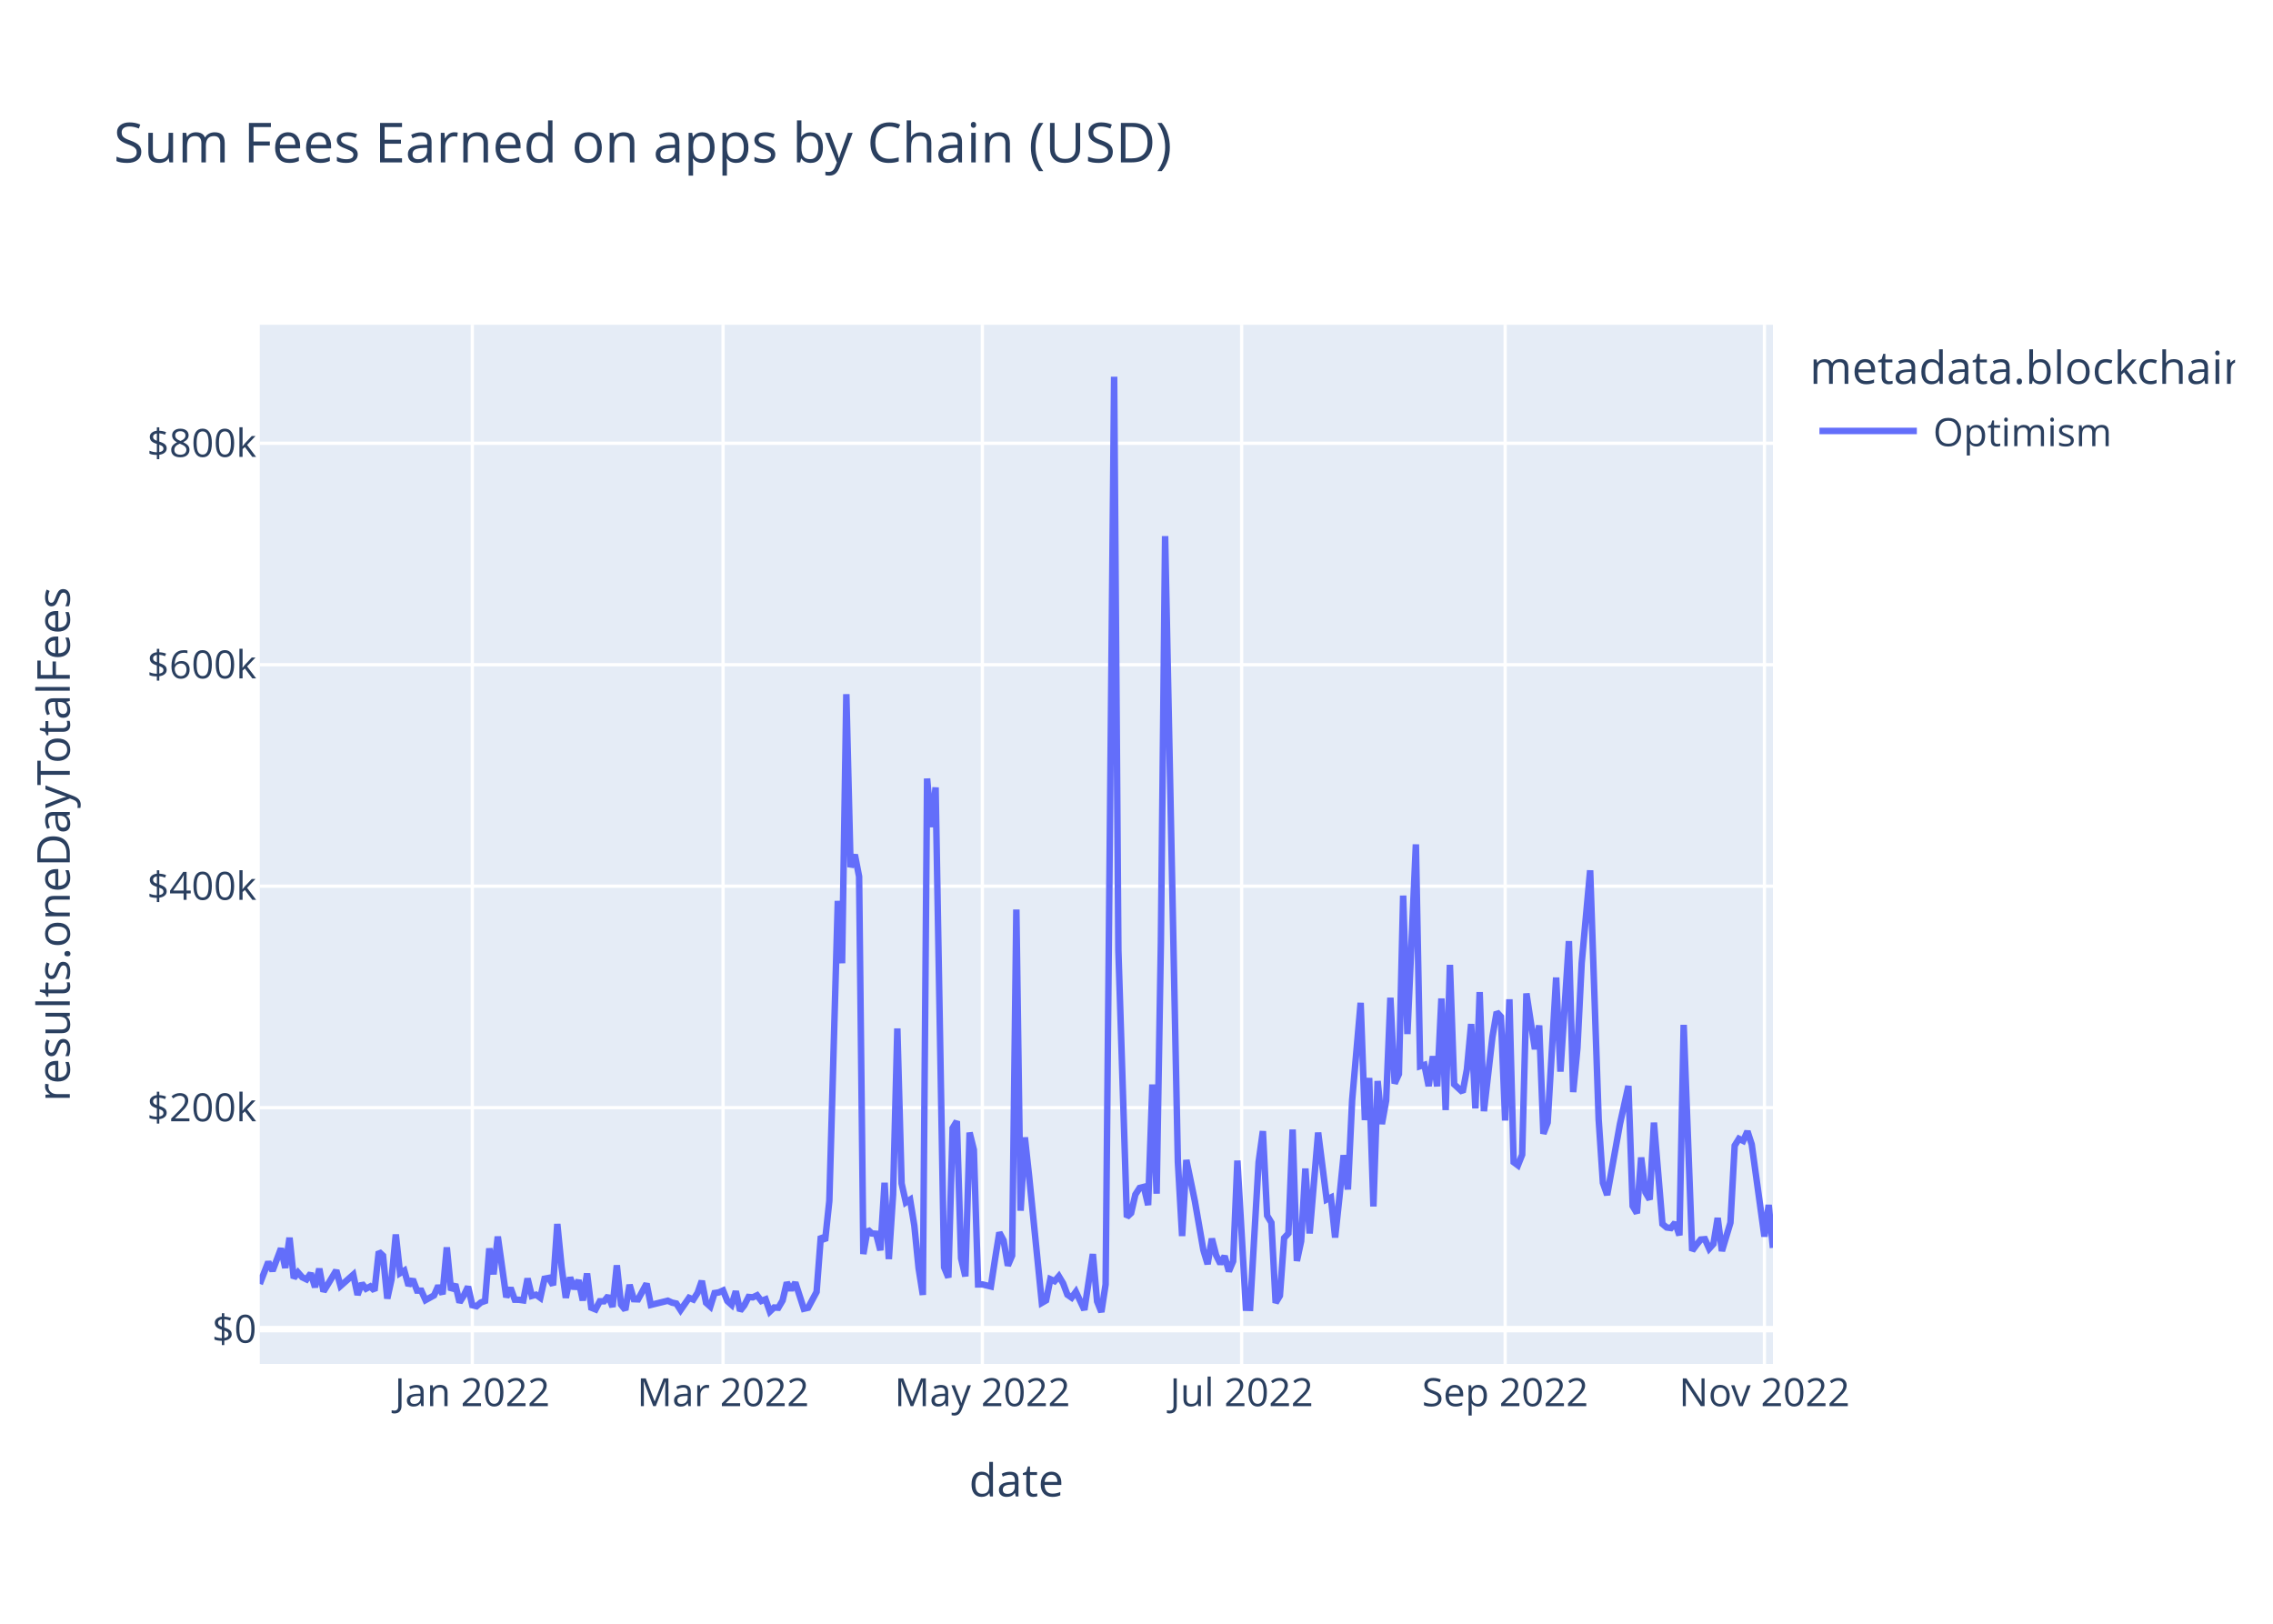
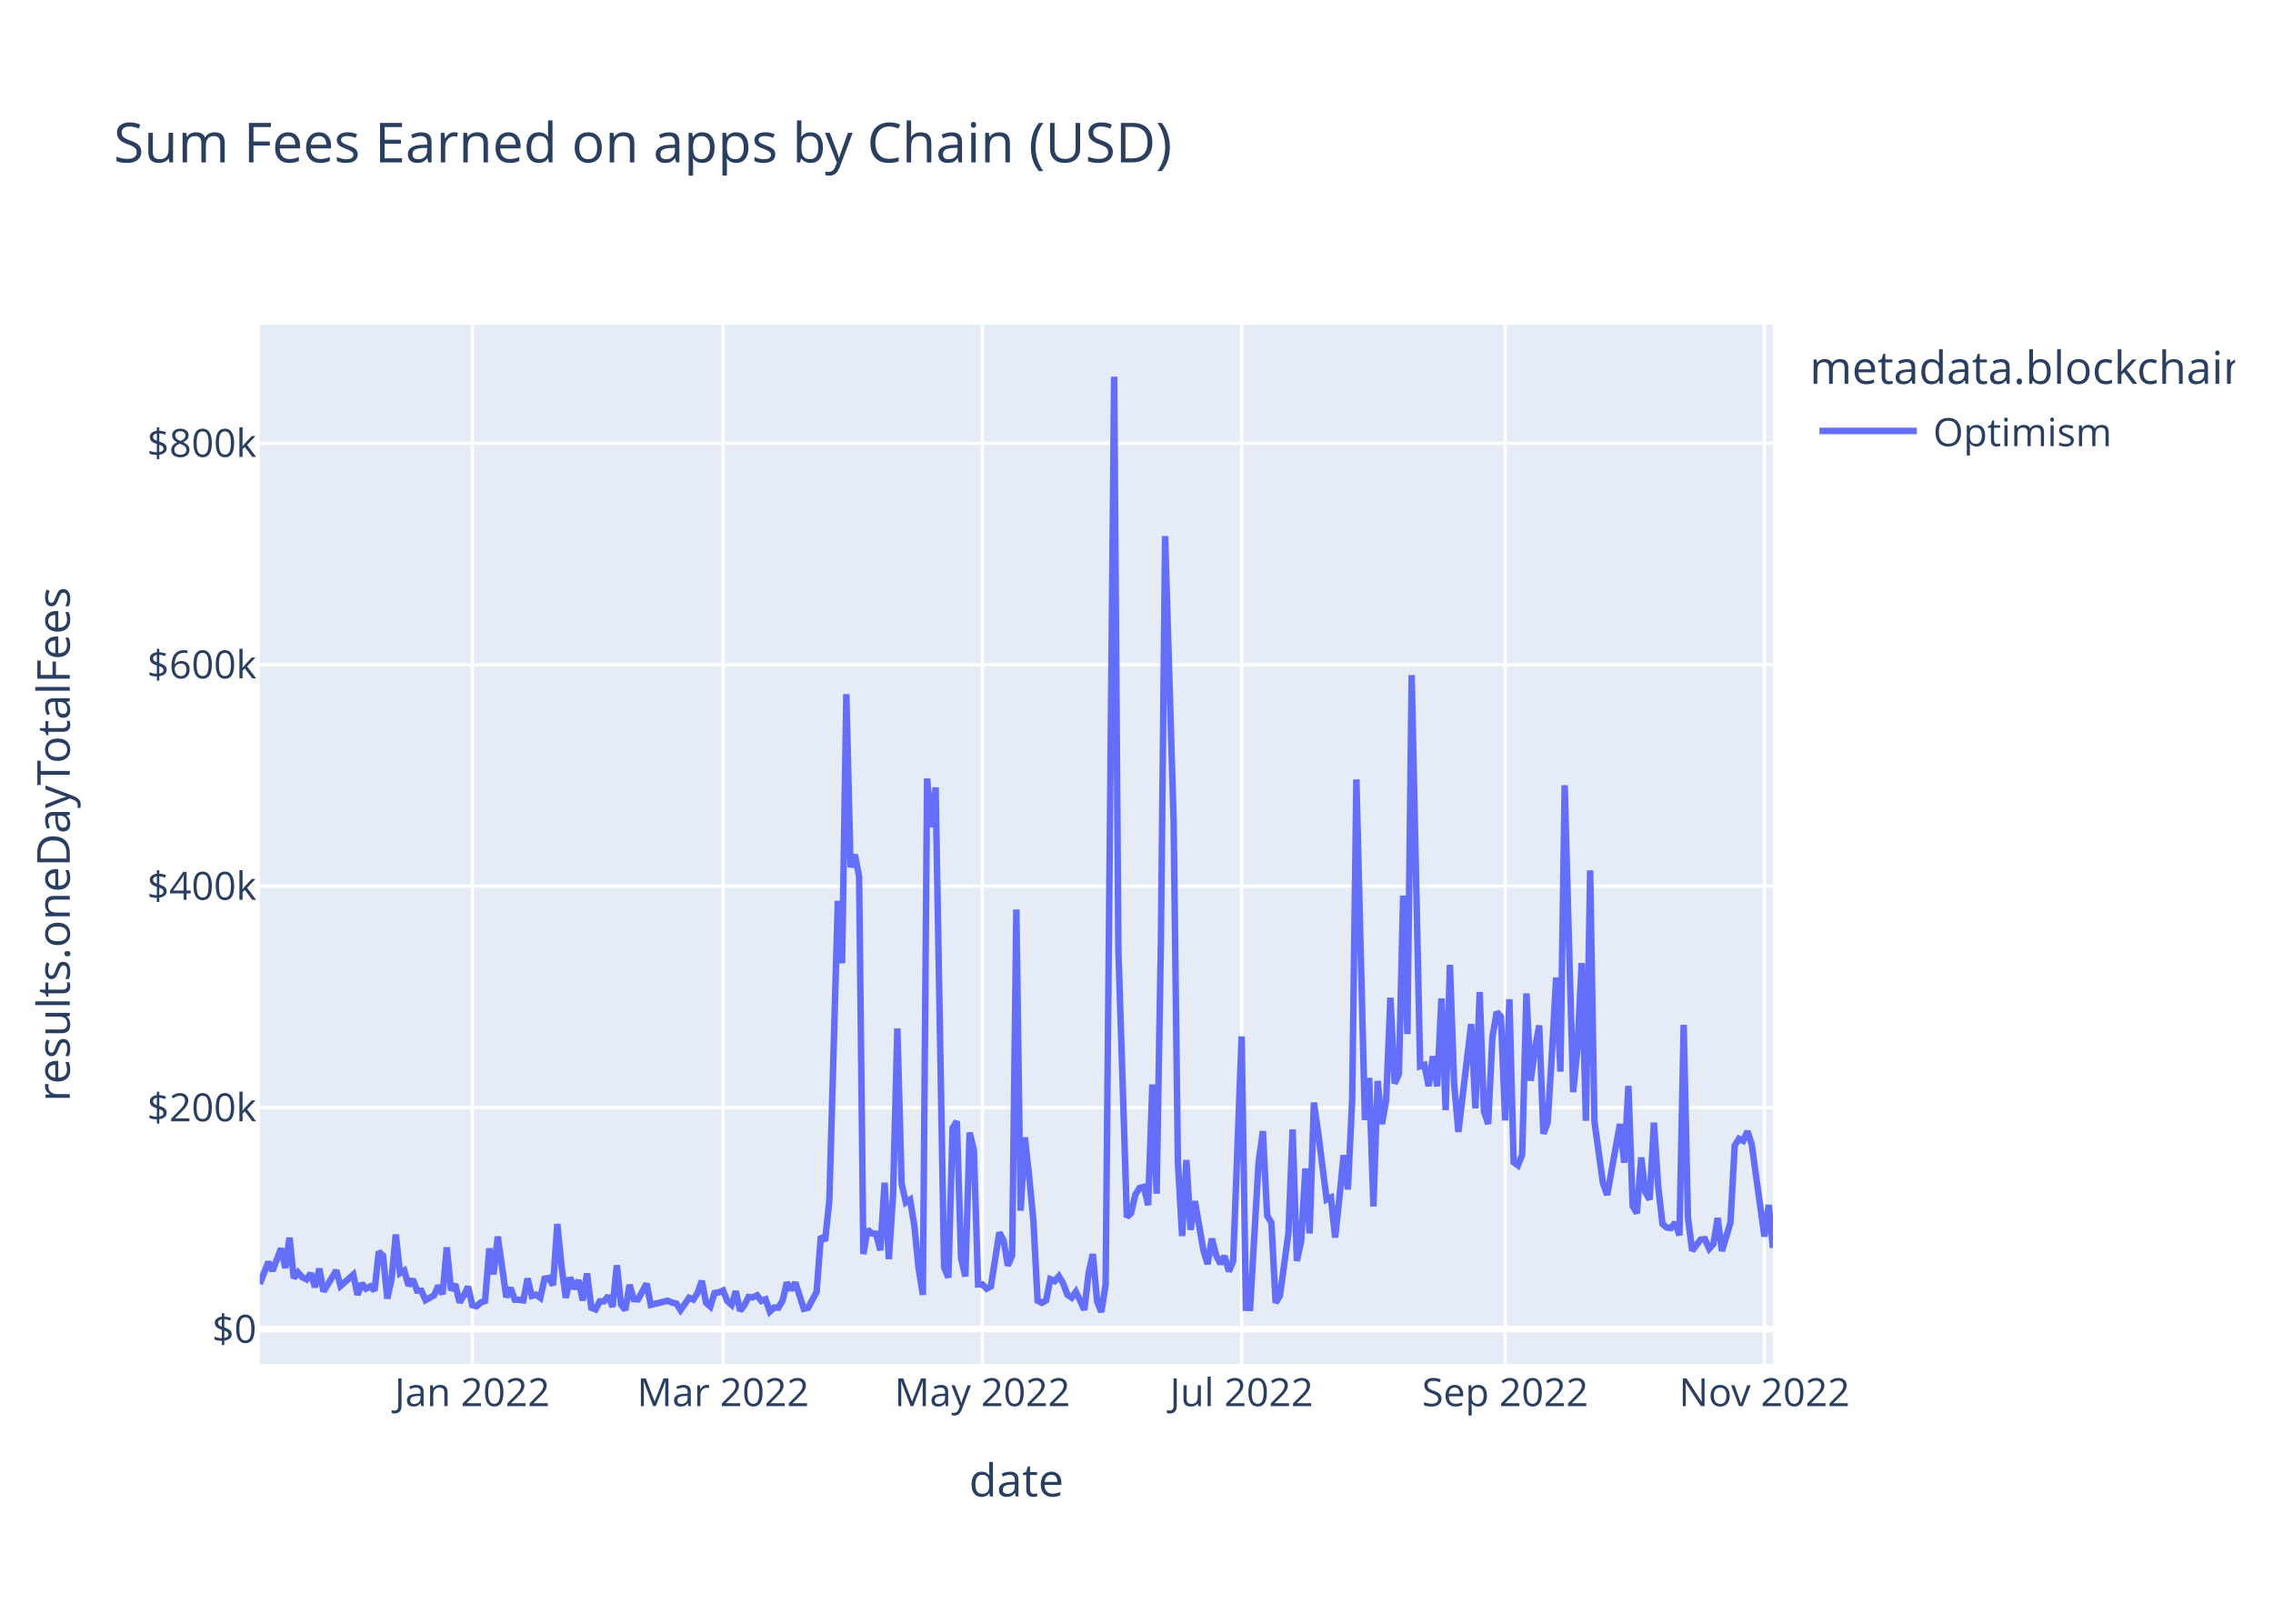
<svg xmlns="http://www.w3.org/2000/svg" class="main-svg" width="700" height="500" style="" viewBox="0 0 700 500">
  <rect x="0" y="0" width="700" height="500" style="fill: rgb(255, 255, 255); fill-opacity: 1;" />
-   <defs id="defs-b0ec30">
+   <defs id="defs-99b7be">
    <g class="clips">
-       <clipPath id="clipb0ec30xyplot" class="plotclip">
+       <clipPath id="clip99b7bexyplot" class="plotclip">
        <rect width="466" height="320" />
      </clipPath>
-       <clipPath class="axesclip" id="clipb0ec30x">
+       <clipPath class="axesclip" id="clip99b7bex">
        <rect x="80" y="0" width="466" height="500" />
      </clipPath>
-       <clipPath class="axesclip" id="clipb0ec30y">
+       <clipPath class="axesclip" id="clip99b7bey">
        <rect x="0" y="100" width="700" height="320" />
      </clipPath>
-       <clipPath class="axesclip" id="clipb0ec30xy">
+       <clipPath class="axesclip" id="clip99b7bexy">
        <rect x="80" y="100" width="466" height="320" />
      </clipPath>
    </g>
    <g class="gradients" />
    <g class="patterns" />
  </defs>
  <g class="bglayer">
    <rect class="bg" x="80" y="100" width="466" height="320" style="fill: rgb(229, 236, 246); fill-opacity: 1; stroke-width: 0;" />
  </g>
  <g class="layer-below">
    <g class="imagelayer" />
    <g class="shapelayer" />
  </g>
  <g class="cartesianlayer">
    <g class="subplot xy">
      <g class="layer-subplot">
        <g class="shapelayer" />
        <g class="imagelayer" />
      </g>
      <g class="minor-gridlayer">
        <g class="x" />
        <g class="y" />
      </g>
      <g class="gridlayer">
        <g class="x">
          <path class="xgrid crisp" transform="translate(145.45,0)" d="M0,100v320" style="stroke: rgb(255, 255, 255); stroke-opacity: 1; stroke-width: 1px;" />
          <path class="xgrid crisp" transform="translate(222.68,0)" d="M0,100v320" style="stroke: rgb(255, 255, 255); stroke-opacity: 1; stroke-width: 1px;" />
          <path class="xgrid crisp" transform="translate(302.53,0)" d="M0,100v320" style="stroke: rgb(255, 255, 255); stroke-opacity: 1; stroke-width: 1px;" />
          <path class="xgrid crisp" transform="translate(382.38,0)" d="M0,100v320" style="stroke: rgb(255, 255, 255); stroke-opacity: 1; stroke-width: 1px;" />
          <path class="xgrid crisp" transform="translate(463.53,0)" d="M0,100v320" style="stroke: rgb(255, 255, 255); stroke-opacity: 1; stroke-width: 1px;" />
          <path class="xgrid crisp" transform="translate(543.38,0)" d="M0,100v320" style="stroke: rgb(255, 255, 255); stroke-opacity: 1; stroke-width: 1px;" />
        </g>
        <g class="y">
          <path class="ygrid crisp" transform="translate(0,341.08)" d="M80,0h466" style="stroke: rgb(255, 255, 255); stroke-opacity: 1; stroke-width: 1px;" />
          <path class="ygrid crisp" transform="translate(0,272.88)" d="M80,0h466" style="stroke: rgb(255, 255, 255); stroke-opacity: 1; stroke-width: 1px;" />
          <path class="ygrid crisp" transform="translate(0,204.69)" d="M80,0h466" style="stroke: rgb(255, 255, 255); stroke-opacity: 1; stroke-width: 1px;" />
          <path class="ygrid crisp" transform="translate(0,136.49)" d="M80,0h466" style="stroke: rgb(255, 255, 255); stroke-opacity: 1; stroke-width: 1px;" />
        </g>
      </g>
      <g class="zerolinelayer">
        <path class="yzl zl crisp" transform="translate(0,409.28)" d="M80,0h466" style="stroke: rgb(255, 255, 255); stroke-opacity: 1; stroke-width: 2px;" />
      </g>
      <path class="xlines-below" />
      <path class="ylines-below" />
      <g class="overlines-below" />
      <g class="xaxislayer-below" />
      <g class="yaxislayer-below" />
      <g class="overaxes-below" />
-       <g class="plot" transform="translate(80,100)" clip-path="url(#clipb0ec30xyplot)">
+       <g class="plot" transform="translate(80,100)" clip-path="url(#clip99b7bexyplot)">
        <g class="scatterlayer mlayer">
-           <g class="trace scatter trace8d5122" style="stroke-miterlimit: 2; opacity: 1;">
+           <g class="trace scatter trace53c524" style="stroke-miterlimit: 2; opacity: 1;">
            <g class="fills" />
            <g class="errorbars" />
            <g class="lines">
-               <path class="js-line" d="M0,295.36L2.62,288.59L3.93,291.34L6.54,284.43L7.85,290.43L9.16,281.13L10.47,293.58L11.78,291.83L13.09,293.32L14.4,293.96L15.71,292.11L17.02,296.36L18.33,290.66L19.63,297.69L20.94,295.54L23.56,291.19L24.87,295.99L28.8,292.51L30.11,298.72L31.42,295.22L32.72,296.83L34.03,296.14L35.34,297.42L36.65,285.43L37.96,286.66L39.27,299.87L40.58,293.92L41.89,280.14L43.2,292.04L44.51,291.25L45.81,295.86L47.12,293.93L48.43,297.41L49.74,297.44L51.05,300.34L53.67,298.89L54.98,295.92L56.29,298.52L57.6,284.11L58.9,297.31L60.21,295.47L61.52,301.05L62.83,298.94L64.14,296.2L65.45,301.91L66.76,302.23L68.07,301.08L69.38,300.61L70.69,284.42L71.99,292.4L73.3,280.78L75.92,299.45L77.23,296.58L78.54,300.22L79.85,300.24L81.16,300.43L82.47,293.69L83.78,299.05L85.08,298.69L86.39,299.63L87.7,293.76L89.01,293.51L90.32,295.75L91.63,276.9L92.94,290.07L94.25,299.64L95.56,293.38L96.87,296.84L98.17,294.23L99.48,300.45L100.79,292.14L102.1,302.68L103.41,303.21L104.72,300.7L106.03,300.7L107.34,299.05L108.65,302.43L109.96,289.63L111.26,301.72L112.57,303.37L113.88,295.64L115.19,300.06L116.5,300.11L119.12,295.28L120.43,301.82L125.66,300.53L126.97,301.12L128.28,301.4L129.59,303.42L132.21,299.64L133.52,300.17L134.83,298.11L136.13,294.43L137.44,301.16L138.75,302.33L140.06,298.17L141.37,297.97L142.68,297.38L143.99,300.62L145.3,301.79L146.61,297.62L147.92,303.63L149.22,301.96L150.53,299.38L151.84,299.49L153.15,298.87L154.46,300.61L155.77,300.1L157.08,303.87L158.39,302.62L159.7,302.69L161.01,300.47L162.31,294.93L163.62,297.22L164.93,294.94L167.55,303.01L168.86,302.7L171.48,297.82L172.79,280.69L174.1,282.05L175.4,269.8L178.02,177.42L179.33,196.61L180.64,113.76L181.95,167.03L183.26,163.17L184.57,169.92L185.88,286.16L187.19,278.6L188.49,279.82L189.8,279.91L191.11,285L192.42,264.21L193.73,287.71L195.04,267.8L196.35,216.69L197.66,264.42L198.97,270.26L200.28,269.42L201.58,277.4L202.89,290.48L204.2,298.74L205.51,139.73L206.82,154.68L208.13,142.47L210.75,290.23L212.06,293.39L213.37,247.38L214.67,245.26L215.98,287.48L217.29,293.03L218.6,248.76L219.91,254.05L221.22,295.52L222.53,295.51L225.15,296.14L226.46,287.59L227.76,279.54L229.07,281.96L230.38,289.72L231.69,286.64L233,180.07L234.31,272.82L235.62,250.24L236.93,262.2L240.85,301.18L242.16,300.42L243.47,293.91L244.78,294.5L246.09,292.99L247.4,295.18L248.71,298.67L250.02,299.58L251.33,297.78L253.94,303.35L256.56,286.17L257.87,300.76L259.18,304L260.49,295.52L263.11,16L264.42,192.62L267.03,274.77L268.34,273.54L269.65,267.84L270.96,265.81L272.27,265.48L273.58,271.09L274.89,233.95L276.2,267.57L277.51,190.2L278.81,65.08L282.74,257.76L284.05,280.62L285.36,257.2L287.98,269.9L290.6,284.96L291.9,289.26L293.21,281.42L294.52,286.51L295.83,289.15L297.14,286.79L298.45,291.48L299.76,288.38L301.07,257.38L303.69,302.7L304.99,302.74L306.3,280.24L307.61,257.84L308.92,248.32L310.23,274.32L311.54,276.5L312.85,301.18L314.16,298.99L315.47,281.21L316.78,279.8L318.08,247.82L319.39,288.29L320.7,282.2L322.01,259.82L323.32,279.82L325.94,248.76L328.56,269.37L329.87,268.74L331.17,281.07L332.48,268.81L333.79,255.72L335.1,266.27L336.41,238.8L339.03,208.8L340.34,244.9L341.65,231.94L342.96,271.5L344.26,232.88L345.57,246.13L346.88,238.9L348.19,207.22L349.5,233.64L350.81,230.74L352.12,175.78L353.43,218.42L356.04,160.01L357.35,228.32L358.66,227.91L359.97,234.44L361.28,225.25L362.59,234.51L363.9,207.46L365.21,241.83L366.52,197.11L367.83,233.89L370.44,236.31L371.75,229.31L373.06,215.33L374.37,241.31L375.68,205.5L376.99,242.17L379.61,219.33L380.92,211.64L382.22,213.07L383.53,245.04L384.84,207.71L386.15,257.87L387.46,258.84L388.77,255.56L390.08,205.91L392.7,223.07L394.01,215.77L395.31,249.11L396.62,245.66L399.24,201.01L400.55,229.99L403.17,189.8L404.48,236.29L405.79,222.74L407.1,196.57L409.71,168.01L412.33,244.75L413.64,264.24L414.95,267.97L418.88,246.13L421.49,234.39L422.8,271.37L424.11,273.59L425.42,256.42L426.73,267.13L428.04,269.37L429.35,245.69L431.97,276.89L433.28,277.98L434.58,278.15L435.89,276.5L437.2,280.4L438.51,215.59L441.13,285.13L442.44,283.35L443.75,281.7L445.06,281.59L446.37,284.51L447.67,283.06L448.98,275.05L450.29,285.23L452.91,276.5L454.22,252.77L455.53,250.66L456.84,251.3L458.15,248.35L459.46,252.38L463.38,280.78L464.69,271.04L466,284.26" style="vector-effect: non-scaling-stroke; fill: none; stroke: rgb(99, 110, 250); stroke-opacity: 1; stroke-width: 2px; opacity: 1;" />
+               <path class="js-line" d="M0,295.36L2.62,288.59L3.93,291.34L6.54,284.43L7.85,290.43L9.16,281.13L10.47,293.58L11.78,291.83L13.09,293.32L14.4,293.96L15.71,292.11L17.02,296.36L18.33,290.66L19.63,297.69L20.94,295.54L23.56,291.19L24.87,295.99L28.8,292.51L30.11,298.72L31.42,295.22L32.72,296.83L34.03,296.14L35.34,297.42L36.65,285.43L37.96,286.66L39.27,299.87L40.58,293.92L41.89,280.14L43.2,292.04L44.51,291.25L45.81,295.86L47.12,293.93L48.43,297.41L49.74,297.44L51.05,300.34L53.67,298.89L54.98,295.92L56.29,298.52L57.6,284.11L58.9,297.31L60.21,295.47L61.52,301.05L62.83,298.94L64.14,296.2L65.45,301.91L66.76,302.23L68.07,301.08L69.38,300.61L70.69,284.42L71.99,292.4L73.3,280.78L75.92,299.45L77.23,296.58L78.54,300.22L79.85,300.24L81.16,300.43L82.47,293.69L83.78,299.05L85.08,298.69L86.39,299.63L87.7,293.76L89.01,293.51L90.32,295.75L91.63,276.9L92.94,290.07L94.25,299.64L95.56,293.38L96.87,296.84L98.17,294.23L99.48,300.45L100.79,292.14L102.1,302.68L103.41,303.21L104.72,300.7L106.03,300.7L107.34,299.05L108.65,302.43L109.96,289.63L111.26,301.72L112.57,303.37L113.88,295.64L115.19,300.06L116.5,300.11L119.12,295.28L120.43,301.82L125.66,300.53L126.97,301.12L128.28,301.4L129.59,303.42L132.21,299.64L133.52,300.17L134.83,298.11L136.13,294.43L137.44,301.16L138.75,302.33L140.06,298.17L141.37,297.97L142.68,297.38L143.99,300.62L145.3,301.79L146.61,297.62L147.92,303.63L149.22,301.96L150.53,299.38L151.84,299.49L153.15,298.87L154.46,300.61L155.77,300.1L157.08,303.87L158.39,302.62L159.7,302.69L161.01,300.47L162.31,294.93L163.62,297.22L164.93,294.94L167.55,303.01L168.86,302.7L171.48,297.82L172.79,280.69L174.1,282.05L175.4,269.8L178.02,177.42L179.33,196.61L180.64,113.76L181.95,167.03L183.26,163.17L184.57,169.92L185.88,286.16L187.19,278.6L188.49,279.82L189.8,279.91L191.11,285L192.42,264.21L193.73,287.71L195.04,267.8L196.35,216.69L197.66,264.42L198.97,270.26L200.28,269.42L201.58,277.4L202.89,290.48L204.2,298.74L205.51,139.73L206.82,154.68L208.13,142.47L210.75,290.23L212.06,293.39L213.37,247.38L214.67,245.26L215.98,287.48L217.29,293.03L218.6,248.76L219.91,254.05L221.22,295.52L222.53,295.51L223.84,296.83L225.15,296.14L227.76,279.54L229.07,281.96L230.38,289.72L231.69,286.64L233,180.07L234.31,272.82L235.62,250.24L236.93,262.2L238.24,275.83L239.54,300.53L240.85,301.18L242.16,300.42L243.47,293.91L244.78,294.5L246.09,292.99L247.4,295.18L248.71,298.67L250.02,299.58L251.33,297.78L252.63,300.46L253.94,303.35L255.25,292.06L256.56,286.17L257.87,300.76L259.18,304L260.49,295.52L263.11,16L264.42,192.62L267.03,274.77L268.34,273.54L269.65,267.84L270.96,265.81L272.27,265.48L273.58,271.09L274.89,233.95L276.2,267.57L277.51,190.2L278.81,65.08L281.43,152.69L282.74,257.76L284.05,280.62L285.36,257.2L286.67,278.7L287.98,269.9L290.6,284.96L291.9,289.26L293.21,281.42L294.52,286.51L295.83,289.15L297.14,286.79L298.45,291.48L299.76,288.38L302.38,219.15L303.69,302.7L304.99,302.74L306.3,280.24L307.61,257.84L308.92,248.32L310.23,274.32L311.54,276.5L312.85,301.18L314.16,298.99L316.78,279.8L318.08,247.82L319.39,288.29L320.7,282.2L322.01,259.82L323.32,279.82L324.63,239.53L325.94,248.76L328.56,269.37L329.87,268.74L331.17,281.07L332.48,268.81L333.79,255.72L335.1,266.27L336.41,238.8L337.72,140.01L340.34,244.9L341.65,231.94L342.96,271.5L344.26,232.88L345.57,246.13L346.88,238.9L348.19,207.22L349.5,233.64L350.81,230.74L352.12,175.78L353.43,218.42L354.74,107.89L357.35,228.32L358.66,227.91L359.97,234.44L361.28,225.25L362.59,234.51L363.9,207.46L365.21,241.83L366.52,197.11L367.83,233.89L369.13,248.55L373.06,215.33L374.37,241.31L375.68,205.5L376.99,242.17L378.3,246.1L379.61,219.33L380.92,211.64L382.22,213.07L383.53,245.04L384.84,207.71L386.15,257.87L387.46,258.84L388.77,255.56L390.08,205.91L391.39,232.79L392.7,223.07L394.01,215.77L395.31,249.11L396.62,245.66L397.93,224.45L399.24,201.01L400.55,229.99L401.86,141.8L403.17,189.8L404.48,236.29L405.79,222.74L407.1,196.57L408.4,245.13L409.71,168.01L411.02,245.31L413.64,264.24L414.95,267.97L418.88,246.13L420.19,258.03L421.49,234.39L422.8,271.37L424.11,273.59L425.42,256.42L426.73,267.13L428.04,269.37L429.35,245.69L430.66,265.32L431.97,276.89L433.28,277.98L434.58,278.15L435.89,276.5L437.2,280.4L438.51,215.59L439.82,274.94L441.13,285.13L443.75,281.7L445.06,281.59L446.37,284.51L447.67,283.06L448.98,275.05L450.29,285.23L452.91,276.5L454.22,252.77L455.53,250.66L456.84,251.3L458.15,248.35L459.46,252.38L463.38,280.78L464.69,271.04L466,284.26" style="vector-effect: non-scaling-stroke; fill: none; stroke: rgb(99, 110, 250); stroke-opacity: 1; stroke-width: 2px; opacity: 1;" />
            </g>
            <g class="points" />
            <g class="text" />
          </g>
        </g>
      </g>
      <g class="overplot" />
      <path class="xlines-above crisp" d="M0,0" style="fill: none;" />
      <path class="ylines-above crisp" d="M0,0" style="fill: none;" />
      <g class="overlines-above" />
      <g class="xaxislayer-above">
        <g class="xtick">
          <text text-anchor="middle" x="0" y="433" transform="translate(145.45,0)" style="font-family: 'Open Sans', verdana, arial, sans-serif; font-size: 12px; fill: rgb(42, 63, 95); fill-opacity: 1; white-space: pre; opacity: 1;">Jan 2022</text>
        </g>
        <g class="xtick">
          <text text-anchor="middle" x="0" y="433" style="font-family: 'Open Sans', verdana, arial, sans-serif; font-size: 12px; fill: rgb(42, 63, 95); fill-opacity: 1; white-space: pre; opacity: 1;" transform="translate(222.68,0)">Mar 2022</text>
        </g>
        <g class="xtick">
          <text text-anchor="middle" x="0" y="433" style="font-family: 'Open Sans', verdana, arial, sans-serif; font-size: 12px; fill: rgb(42, 63, 95); fill-opacity: 1; white-space: pre; opacity: 1;" transform="translate(302.53,0)">May 2022</text>
        </g>
        <g class="xtick">
          <text text-anchor="middle" x="0" y="433" style="font-family: 'Open Sans', verdana, arial, sans-serif; font-size: 12px; fill: rgb(42, 63, 95); fill-opacity: 1; white-space: pre; opacity: 1;" transform="translate(382.38,0)">Jul 2022</text>
        </g>
        <g class="xtick">
          <text text-anchor="middle" x="0" y="433" style="font-family: 'Open Sans', verdana, arial, sans-serif; font-size: 12px; fill: rgb(42, 63, 95); fill-opacity: 1; white-space: pre; opacity: 1;" transform="translate(463.53,0)">Sep 2022</text>
        </g>
        <g class="xtick">
          <text text-anchor="middle" x="0" y="433" style="font-family: 'Open Sans', verdana, arial, sans-serif; font-size: 12px; fill: rgb(42, 63, 95); fill-opacity: 1; white-space: pre; opacity: 1;" transform="translate(543.38,0)">Nov 2022</text>
        </g>
      </g>
      <g class="yaxislayer-above">
        <g class="ytick">
          <text text-anchor="end" x="79" y="4.2" transform="translate(0,409.28)" style="font-family: 'Open Sans', verdana, arial, sans-serif; font-size: 12px; fill: rgb(42, 63, 95); fill-opacity: 1; white-space: pre; opacity: 1;">$0</text>
        </g>
        <g class="ytick">
          <text text-anchor="end" x="79" y="4.2" style="font-family: 'Open Sans', verdana, arial, sans-serif; font-size: 12px; fill: rgb(42, 63, 95); fill-opacity: 1; white-space: pre; opacity: 1;" transform="translate(0,341.08)">$200k</text>
        </g>
        <g class="ytick">
          <text text-anchor="end" x="79" y="4.2" style="font-family: 'Open Sans', verdana, arial, sans-serif; font-size: 12px; fill: rgb(42, 63, 95); fill-opacity: 1; white-space: pre; opacity: 1;" transform="translate(0,272.88)">$400k</text>
        </g>
        <g class="ytick">
          <text text-anchor="end" x="79" y="4.2" style="font-family: 'Open Sans', verdana, arial, sans-serif; font-size: 12px; fill: rgb(42, 63, 95); fill-opacity: 1; white-space: pre; opacity: 1;" transform="translate(0,204.69)">$600k</text>
        </g>
        <g class="ytick">
          <text text-anchor="end" x="79" y="4.2" style="font-family: 'Open Sans', verdana, arial, sans-serif; font-size: 12px; fill: rgb(42, 63, 95); fill-opacity: 1; white-space: pre; opacity: 1;" transform="translate(0,136.49)">$800k</text>
        </g>
      </g>
      <g class="overaxes-above" />
    </g>
  </g>
  <g class="polarlayer" />
  <g class="smithlayer" />
  <g class="ternarylayer" />
  <g class="geolayer" />
  <g class="funnelarealayer" />
  <g class="pielayer" />
  <g class="iciclelayer" />
  <g class="treemaplayer" />
  <g class="sunburstlayer" />
  <g class="glimages" />
-   <defs id="topdefs-b0ec30">
+   <defs id="topdefs-99b7be">
    <g class="clips" />
-     <clipPath id="legendb0ec30">
+     <clipPath id="legend99b7be">
      <rect width="133" height="48" x="0" y="0" />
    </clipPath>
  </defs>
  <g class="layer-above">
    <g class="imagelayer" />
    <g class="shapelayer" />
  </g>
  <g class="infolayer">
    <g class="legend" pointer-events="all" transform="translate(555.32,100)">
      <rect class="bg" shape-rendering="crispEdges" style="stroke: rgb(68, 68, 68); stroke-opacity: 1; fill: rgb(255, 255, 255); fill-opacity: 1; stroke-width: 0px;" width="133" height="48" x="0" y="0" />
-       <g class="scrollbox" transform="" clip-path="url(#legendb0ec30)">
+       <g class="scrollbox" transform="" clip-path="url(#legend99b7be)">
        <text class="legendtitletext" text-anchor="start" x="2" y="18.2" style="font-family: 'Open Sans', verdana, arial, sans-serif; font-size: 14px; fill: rgb(42, 63, 95); fill-opacity: 1; white-space: pre;">metadata.blockchain</text>
        <g class="groups" transform="">
          <g class="traces" transform="translate(0,32.7)" style="opacity: 1;">
            <text class="legendtext" text-anchor="start" x="40" y="4.68" style="font-family: 'Open Sans', verdana, arial, sans-serif; font-size: 12px; fill: rgb(42, 63, 95); fill-opacity: 1; white-space: pre;">Optimism</text>
            <g class="layers" style="opacity: 1;">
              <g class="legendfill" />
              <g class="legendlines">
                <path class="js-line" d="M5,0h30" style="fill: none; stroke: rgb(99, 110, 250); stroke-opacity: 1; stroke-width: 2px;" />
              </g>
              <g class="legendsymbols">
                <g class="legendpoints" />
              </g>
            </g>
            <rect class="legendtoggle" x="0" y="-9.5" width="90.672" height="19" style="fill: rgb(0, 0, 0); fill-opacity: 0;" />
          </g>
        </g>
      </g>
      <rect class="scrollbar" rx="20" ry="3" width="0" height="0" style="fill: rgb(128, 139, 164); fill-opacity: 1;" x="0" y="0" />
    </g>
    <g class="g-gtitle">
      <text class="gtitle" x="35" y="50" text-anchor="start" dy="0em" style="font-family: 'Open Sans', verdana, arial, sans-serif; font-size: 17px; fill: rgb(42, 63, 95); opacity: 1; font-weight: normal; white-space: pre;">Sum Fees Earned on apps by Chain (USD)</text>
    </g>
    <g class="g-xtitle">
      <text class="xtitle" x="313" y="460.8" text-anchor="middle" style="font-family: 'Open Sans', verdana, arial, sans-serif; font-size: 14px; fill: rgb(42, 63, 95); opacity: 1; font-weight: normal; white-space: pre;">date</text>
    </g>
    <g class="g-ytitle">
      <text class="ytitle" transform="rotate(-90,21.49688,260)" x="21.497" y="260" text-anchor="middle" style="font-family: 'Open Sans', verdana, arial, sans-serif; font-size: 14px; fill: rgb(42, 63, 95); opacity: 1; font-weight: normal; white-space: pre;">results.oneDayTotalFees</text>
    </g>
  </g>
</svg>
